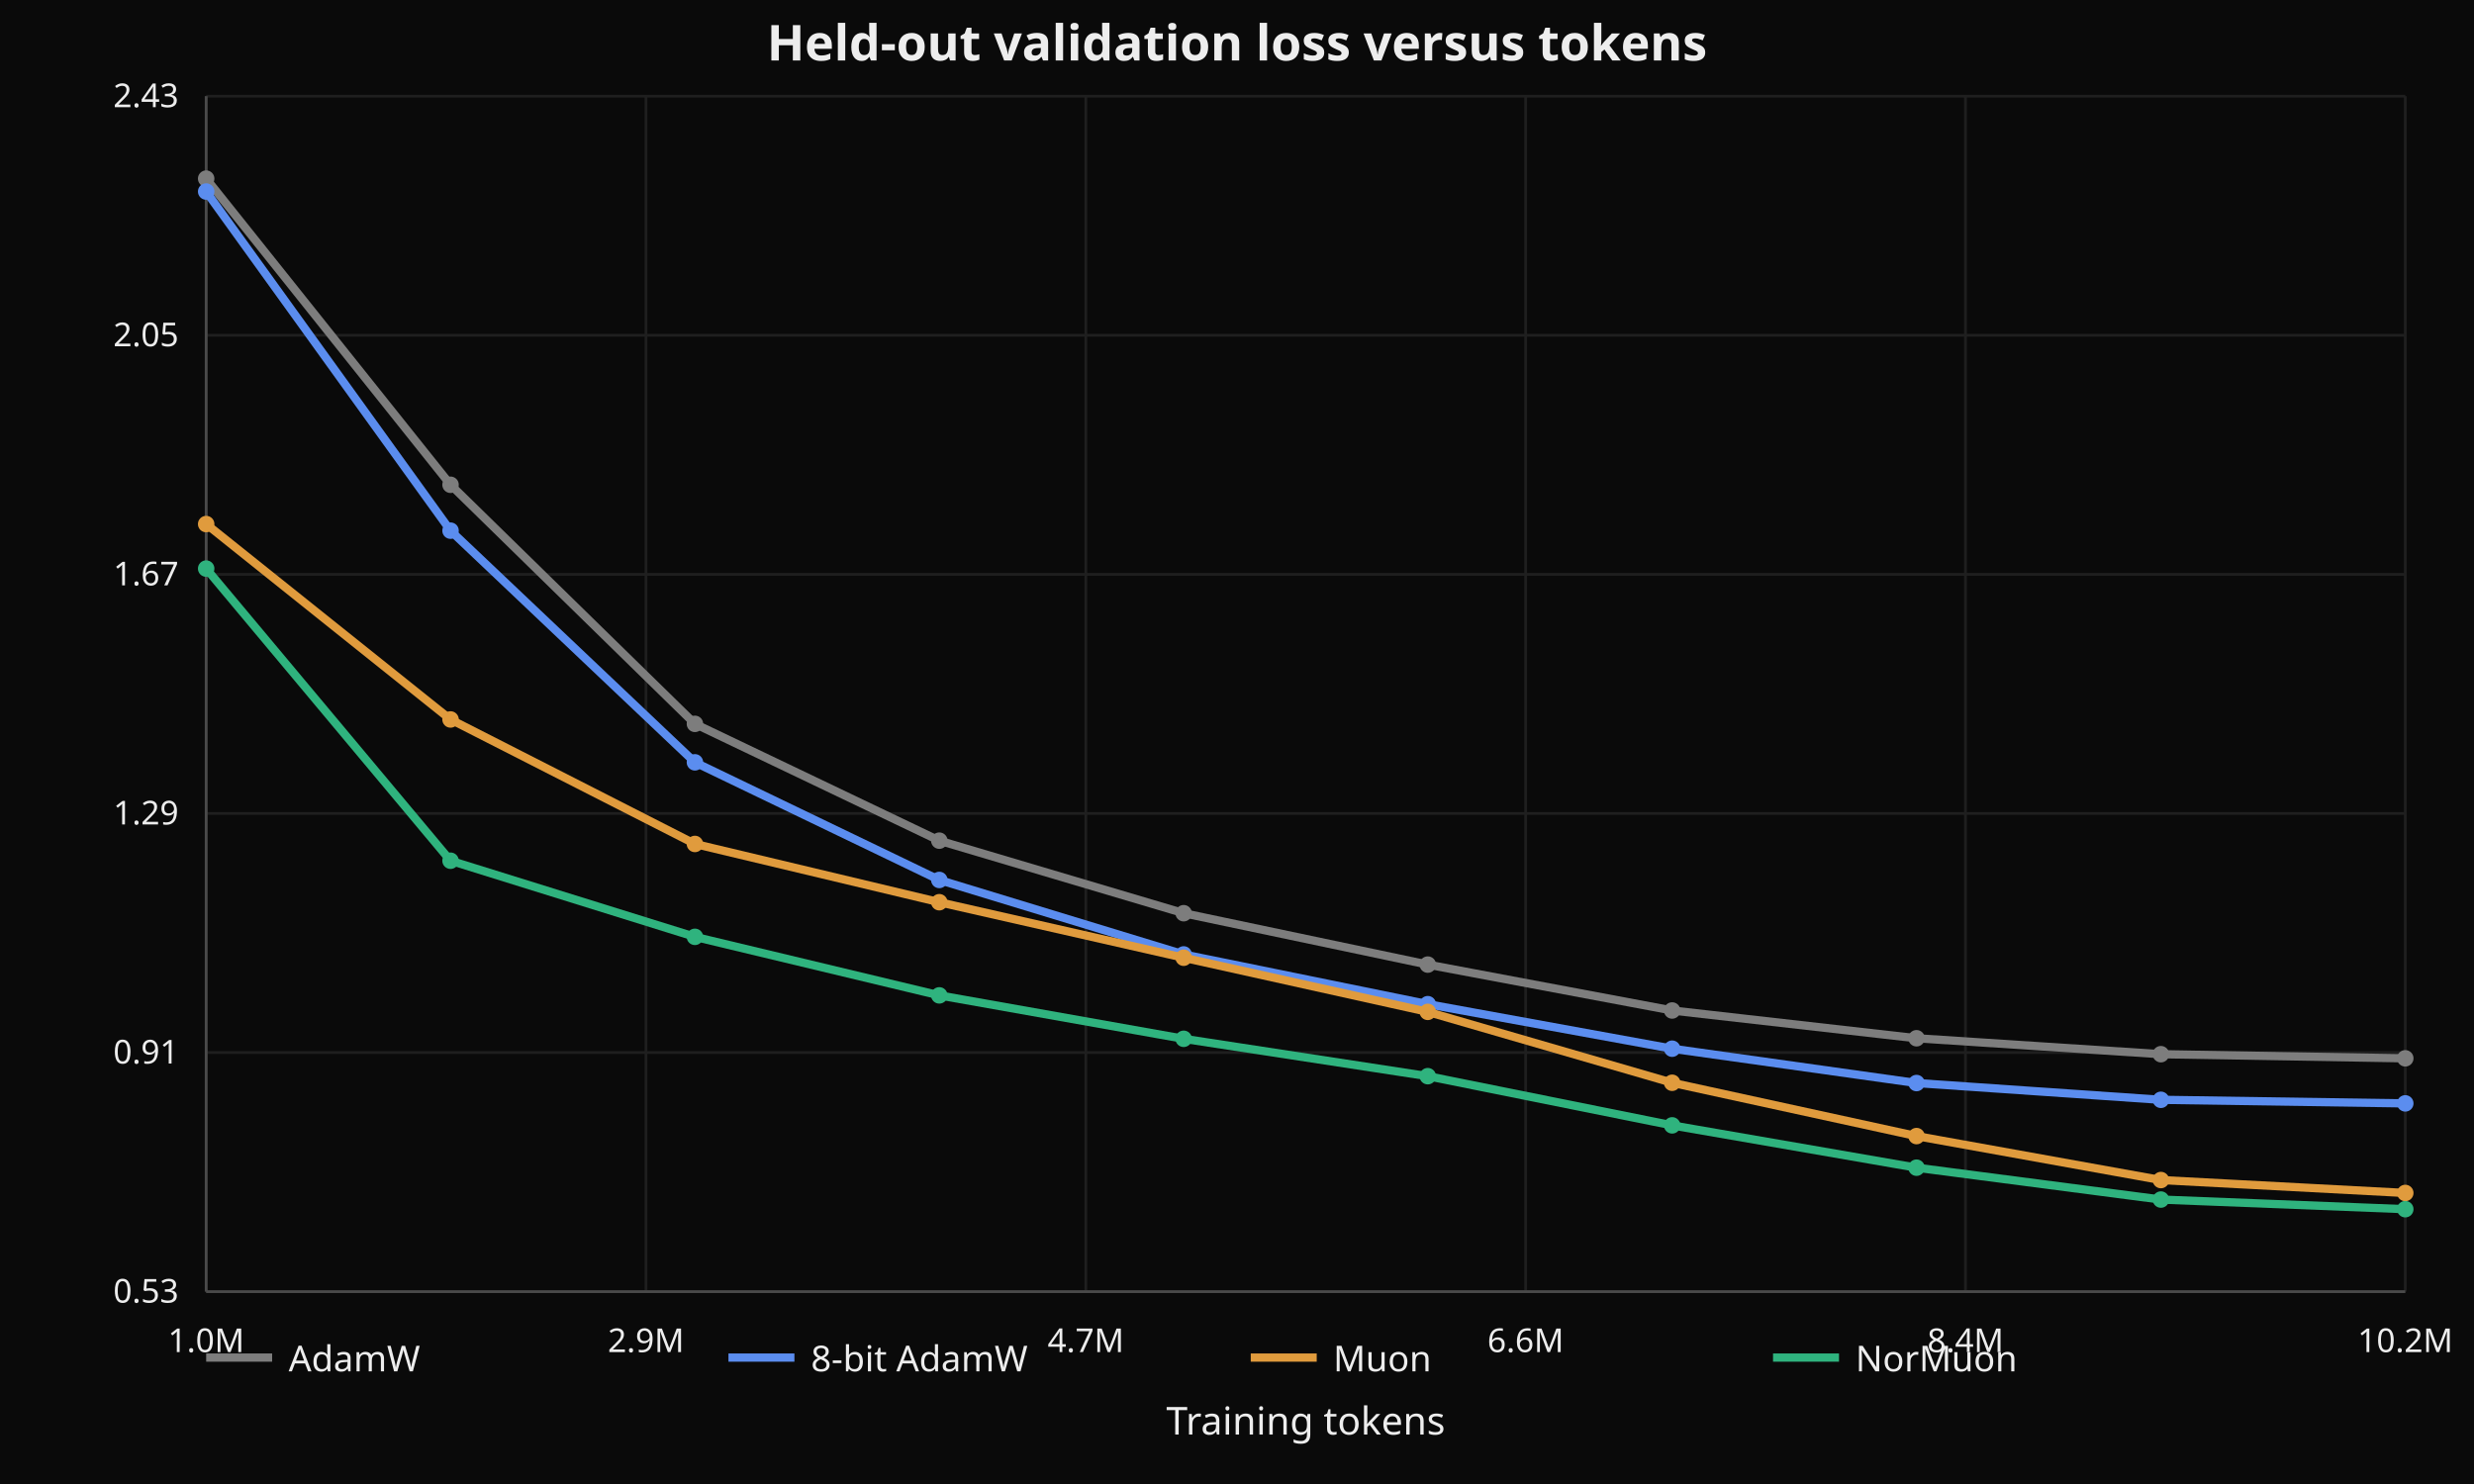
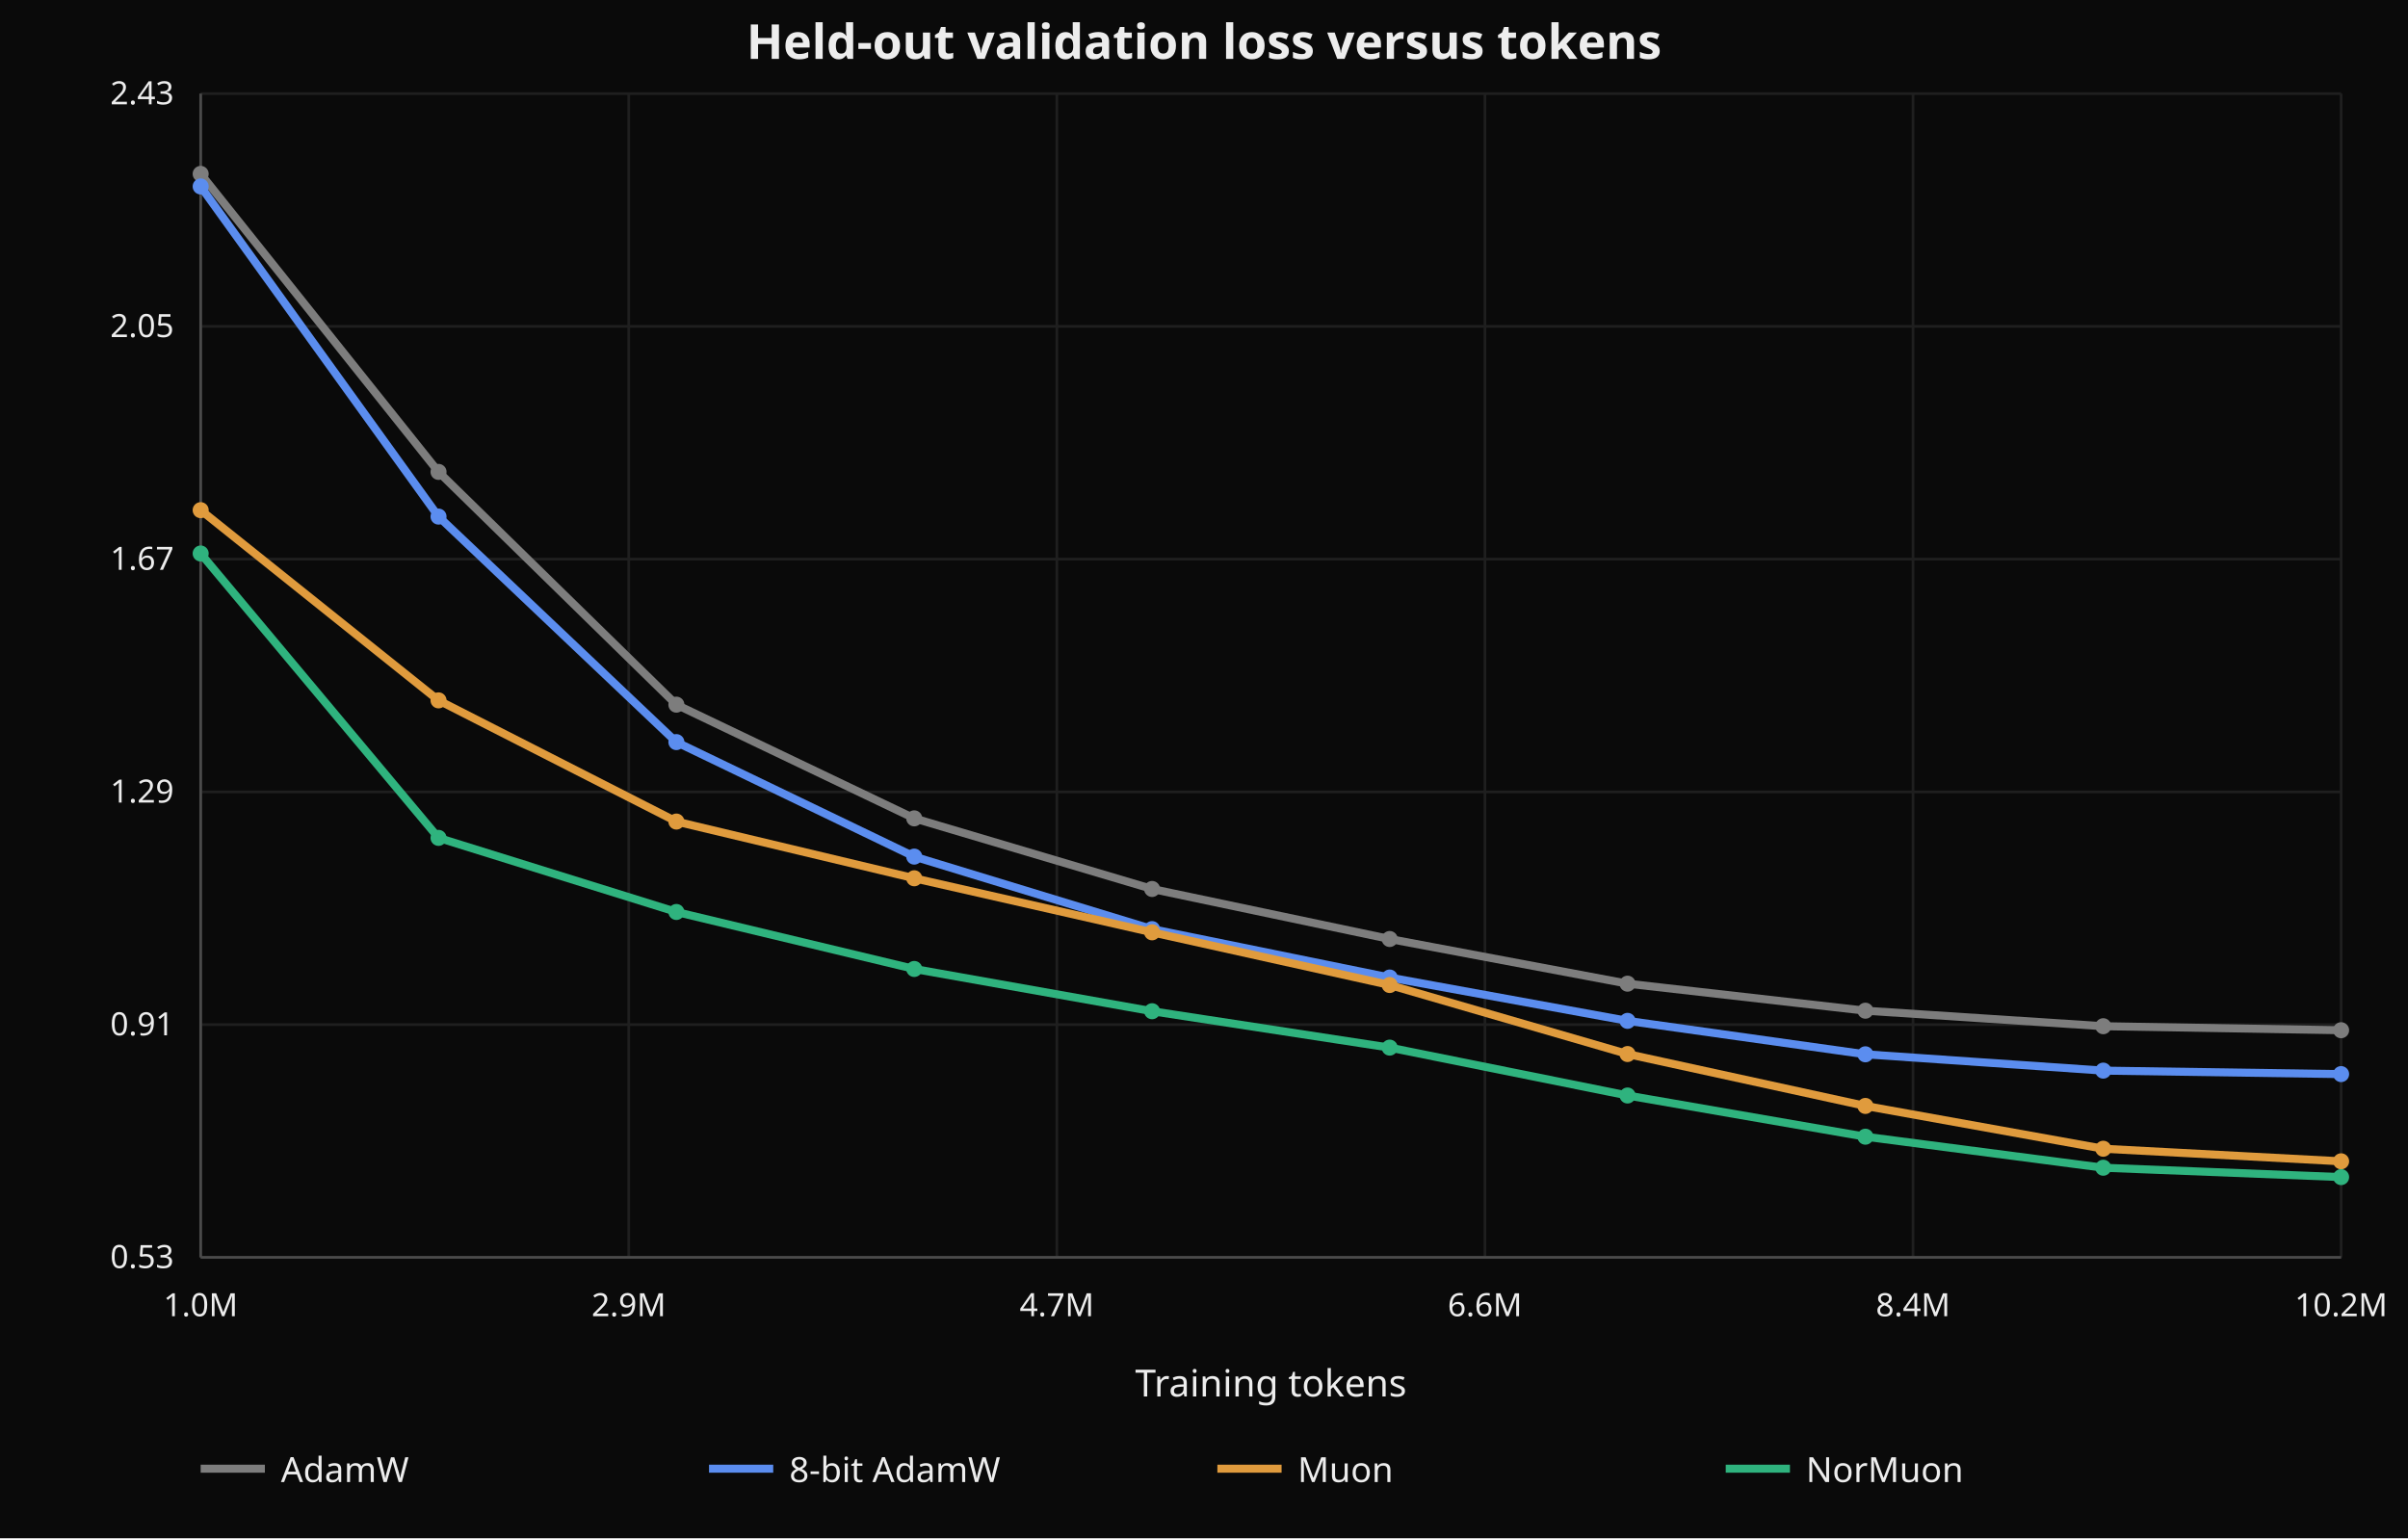
- <svg xmlns="http://www.w3.org/2000/svg" width="900" height="540" viewBox="0 0 900 540">
+ <svg xmlns="http://www.w3.org/2000/svg" width="900" height="575" viewBox="0 0 900 575">
  <rect width="100%" height="100%" fill="#0a0a0a" />
  <style>text{font-family:system-ui,sans-serif;fill:#ededed}.axis{stroke:#4a4a4a}.grid{stroke:#1f1f1f}</style>
  <text x="450" y="22" text-anchor="middle" font-size="18" font-weight="600">Held-out validation loss versus tokens</text>
  <line class="grid" x1="75" y1="470.0" x2="875" y2="470.0" />
  <text x="65" y="474.0" text-anchor="end" font-size="12">0.53</text>
  <line class="grid" x1="75" y1="383.0" x2="875" y2="383.0" />
  <text x="65" y="387.0" text-anchor="end" font-size="12">0.91</text>
  <line class="grid" x1="75" y1="296.0" x2="875" y2="296.0" />
  <text x="65" y="300.0" text-anchor="end" font-size="12">1.29</text>
  <line class="grid" x1="75" y1="209.0" x2="875" y2="209.0" />
  <text x="65" y="213.0" text-anchor="end" font-size="12">1.67</text>
  <line class="grid" x1="75" y1="122.0" x2="875" y2="122.0" />
  <text x="65" y="126.0" text-anchor="end" font-size="12">2.05</text>
  <line class="grid" x1="75" y1="35.0" x2="875" y2="35.0" />
  <text x="65" y="39.0" text-anchor="end" font-size="12">2.43</text>
  <line class="grid" x1="75.0" y1="35" x2="75.0" y2="470" />
  <text x="75.0" y="492" text-anchor="middle" font-size="12">1.0M</text>
  <line class="grid" x1="235.0" y1="35" x2="235.0" y2="470" />
  <text x="235.0" y="492" text-anchor="middle" font-size="12">2.9M</text>
  <line class="grid" x1="395.0" y1="35" x2="395.0" y2="470" />
  <text x="395.0" y="492" text-anchor="middle" font-size="12">4.7M</text>
  <line class="grid" x1="555.0" y1="35" x2="555.0" y2="470" />
  <text x="555.0" y="492" text-anchor="middle" font-size="12">6.6M</text>
  <line class="grid" x1="715.0" y1="35" x2="715.0" y2="470" />
  <text x="715.0" y="492" text-anchor="middle" font-size="12">8.4M</text>
  <line class="grid" x1="875.0" y1="35" x2="875.0" y2="470" />
  <text x="875.0" y="492" text-anchor="middle" font-size="12">10.2M</text>
  <line class="axis" x1="75" y1="470" x2="875" y2="470" />
  <line class="axis" x1="75" y1="35" x2="75" y2="470" />
  <text x="475.0" y="522" text-anchor="middle" font-size="14">Training tokens</text>
  <polyline points="75.0,65.0 163.9,176.4 252.8,263.4 341.7,305.9 430.6,332.3 519.4,351.0 608.3,367.7 697.2,377.8 786.1,383.6 875.0,385.1" fill="none" stroke="#7d7d7d" stroke-width="3" />
  <circle cx="75.0" cy="65.0" r="3" fill="#7d7d7d" />
  <circle cx="163.9" cy="176.4" r="3" fill="#7d7d7d" />
  <circle cx="252.8" cy="263.4" r="3" fill="#7d7d7d" />
  <circle cx="341.7" cy="305.9" r="3" fill="#7d7d7d" />
  <circle cx="430.6" cy="332.3" r="3" fill="#7d7d7d" />
  <circle cx="519.4" cy="351.0" r="3" fill="#7d7d7d" />
  <circle cx="608.3" cy="367.7" r="3" fill="#7d7d7d" />
  <circle cx="697.2" cy="377.8" r="3" fill="#7d7d7d" />
  <circle cx="786.1" cy="383.6" r="3" fill="#7d7d7d" />
  <circle cx="875.0" cy="385.1" r="3" fill="#7d7d7d" />
-   <line x1="75" y1="494" x2="99" y2="494" stroke="#7d7d7d" stroke-width="3" />
-   <text x="105" y="499" font-size="13">AdamW</text>
+   <line x1="75" y1="549" x2="99" y2="549" stroke="#7d7d7d" stroke-width="3" />
+   <text x="105" y="554" font-size="13">AdamW</text>
  <polyline points="75.0,69.7 163.9,193.1 252.8,277.4 341.7,320.2 430.6,347.3 519.4,365.4 608.3,381.6 697.2,394.1 786.1,400.2 875.0,401.5" fill="none" stroke="#5b8def" stroke-width="3" />
  <circle cx="75.0" cy="69.7" r="3" fill="#5b8def" />
  <circle cx="163.9" cy="193.1" r="3" fill="#5b8def" />
  <circle cx="252.8" cy="277.4" r="3" fill="#5b8def" />
  <circle cx="341.7" cy="320.2" r="3" fill="#5b8def" />
  <circle cx="430.6" cy="347.3" r="3" fill="#5b8def" />
  <circle cx="519.4" cy="365.4" r="3" fill="#5b8def" />
  <circle cx="608.3" cy="381.6" r="3" fill="#5b8def" />
  <circle cx="697.2" cy="394.1" r="3" fill="#5b8def" />
  <circle cx="786.1" cy="400.2" r="3" fill="#5b8def" />
  <circle cx="875.0" cy="401.5" r="3" fill="#5b8def" />
-   <line x1="265" y1="494" x2="289" y2="494" stroke="#5b8def" stroke-width="3" />
-   <text x="295" y="499" font-size="13">8-bit AdamW</text>
+   <line x1="265" y1="549" x2="289" y2="549" stroke="#5b8def" stroke-width="3" />
+   <text x="295" y="554" font-size="13">8-bit AdamW</text>
  <polyline points="75.0,190.7 163.9,261.8 252.8,307.1 341.7,328.3 430.6,348.5 519.4,368.2 608.3,394.0 697.2,413.4 786.1,429.4 875.0,434.1" fill="none" stroke="#e09b3d" stroke-width="3" />
  <circle cx="75.0" cy="190.7" r="3" fill="#e09b3d" />
  <circle cx="163.9" cy="261.8" r="3" fill="#e09b3d" />
  <circle cx="252.8" cy="307.1" r="3" fill="#e09b3d" />
  <circle cx="341.7" cy="328.3" r="3" fill="#e09b3d" />
  <circle cx="430.6" cy="348.5" r="3" fill="#e09b3d" />
  <circle cx="519.4" cy="368.2" r="3" fill="#e09b3d" />
  <circle cx="608.3" cy="394.0" r="3" fill="#e09b3d" />
  <circle cx="697.2" cy="413.4" r="3" fill="#e09b3d" />
  <circle cx="786.1" cy="429.4" r="3" fill="#e09b3d" />
  <circle cx="875.0" cy="434.1" r="3" fill="#e09b3d" />
-   <line x1="455" y1="494" x2="479" y2="494" stroke="#e09b3d" stroke-width="3" />
-   <text x="485" y="499" font-size="13">Muon</text>
+   <line x1="455" y1="549" x2="479" y2="549" stroke="#e09b3d" stroke-width="3" />
+   <text x="485" y="554" font-size="13">Muon</text>
  <polyline points="75.0,206.9 163.9,313.2 252.8,340.9 341.7,362.2 430.6,378.0 519.4,391.6 608.3,409.5 697.2,424.9 786.1,436.5 875.0,440.0" fill="none" stroke="#2fb37e" stroke-width="3" />
  <circle cx="75.0" cy="206.9" r="3" fill="#2fb37e" />
  <circle cx="163.9" cy="313.2" r="3" fill="#2fb37e" />
  <circle cx="252.8" cy="340.9" r="3" fill="#2fb37e" />
  <circle cx="341.7" cy="362.2" r="3" fill="#2fb37e" />
  <circle cx="430.6" cy="378.0" r="3" fill="#2fb37e" />
  <circle cx="519.4" cy="391.6" r="3" fill="#2fb37e" />
  <circle cx="608.3" cy="409.5" r="3" fill="#2fb37e" />
  <circle cx="697.2" cy="424.9" r="3" fill="#2fb37e" />
  <circle cx="786.1" cy="436.5" r="3" fill="#2fb37e" />
  <circle cx="875.0" cy="440.0" r="3" fill="#2fb37e" />
-   <line x1="645" y1="494" x2="669" y2="494" stroke="#2fb37e" stroke-width="3" />
-   <text x="675" y="499" font-size="13">NorMuon</text>
+   <line x1="645" y1="549" x2="669" y2="549" stroke="#2fb37e" stroke-width="3" />
+   <text x="675" y="554" font-size="13">NorMuon</text>
</svg>
